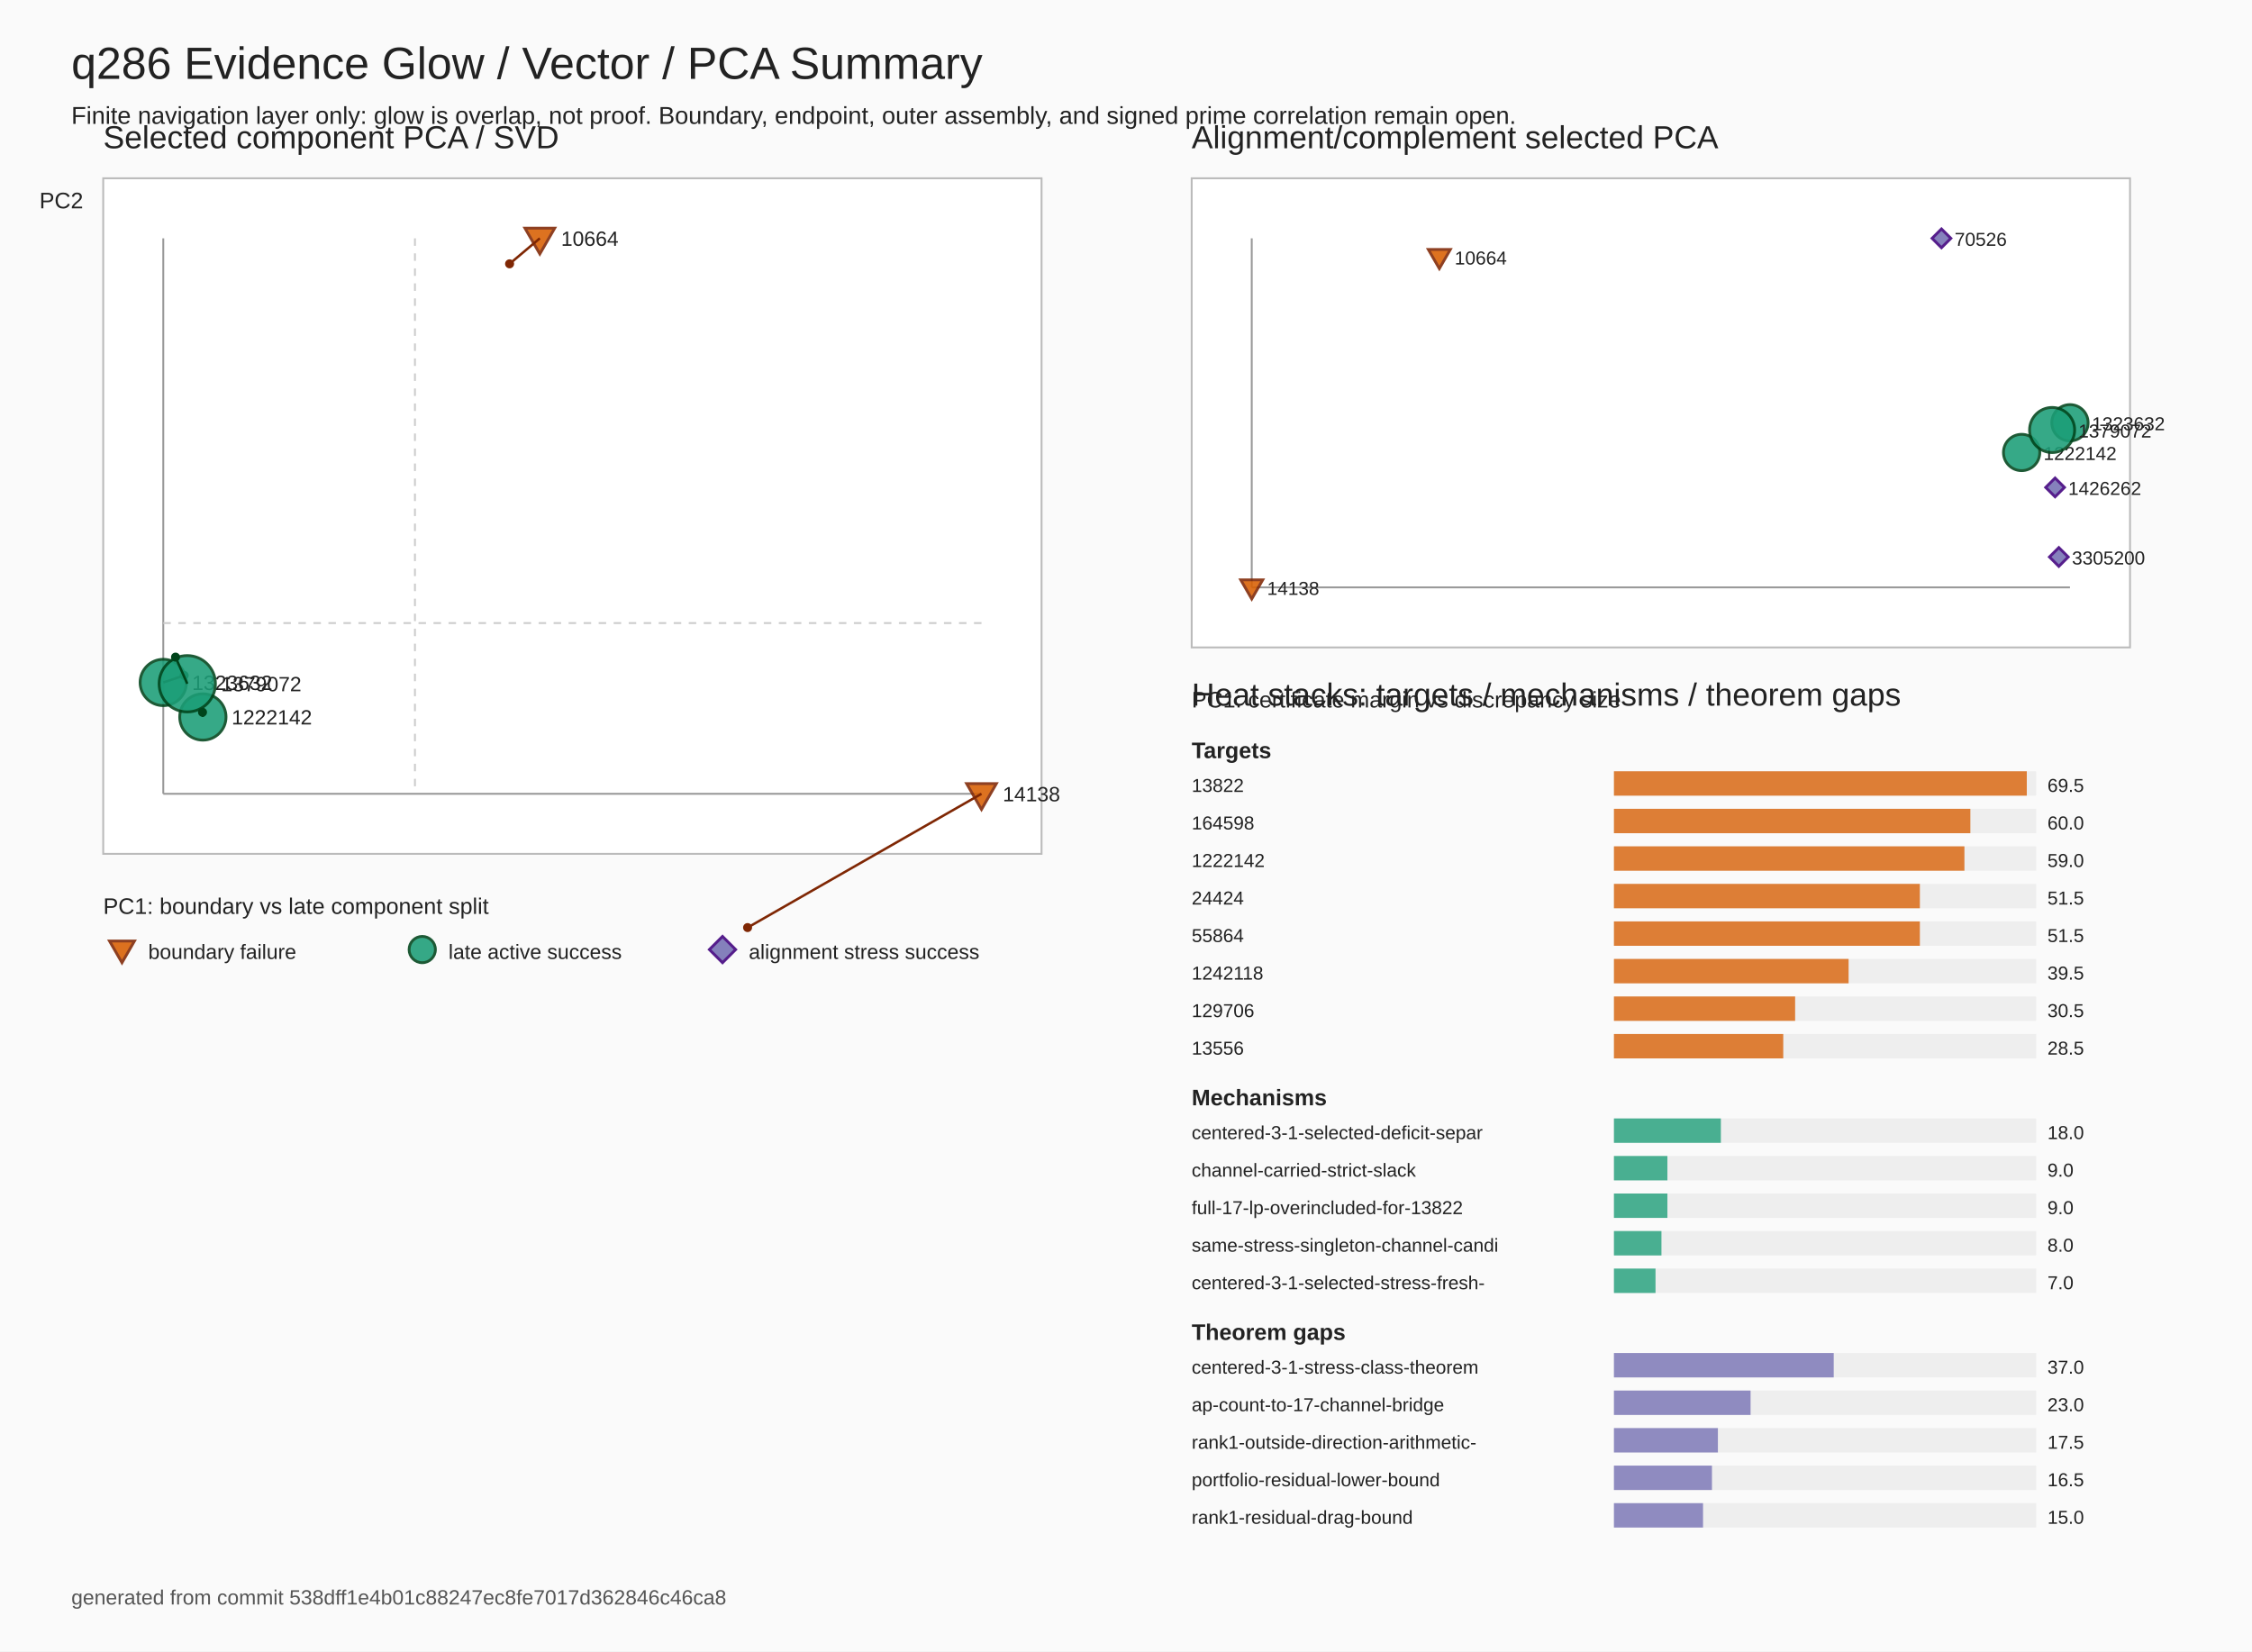
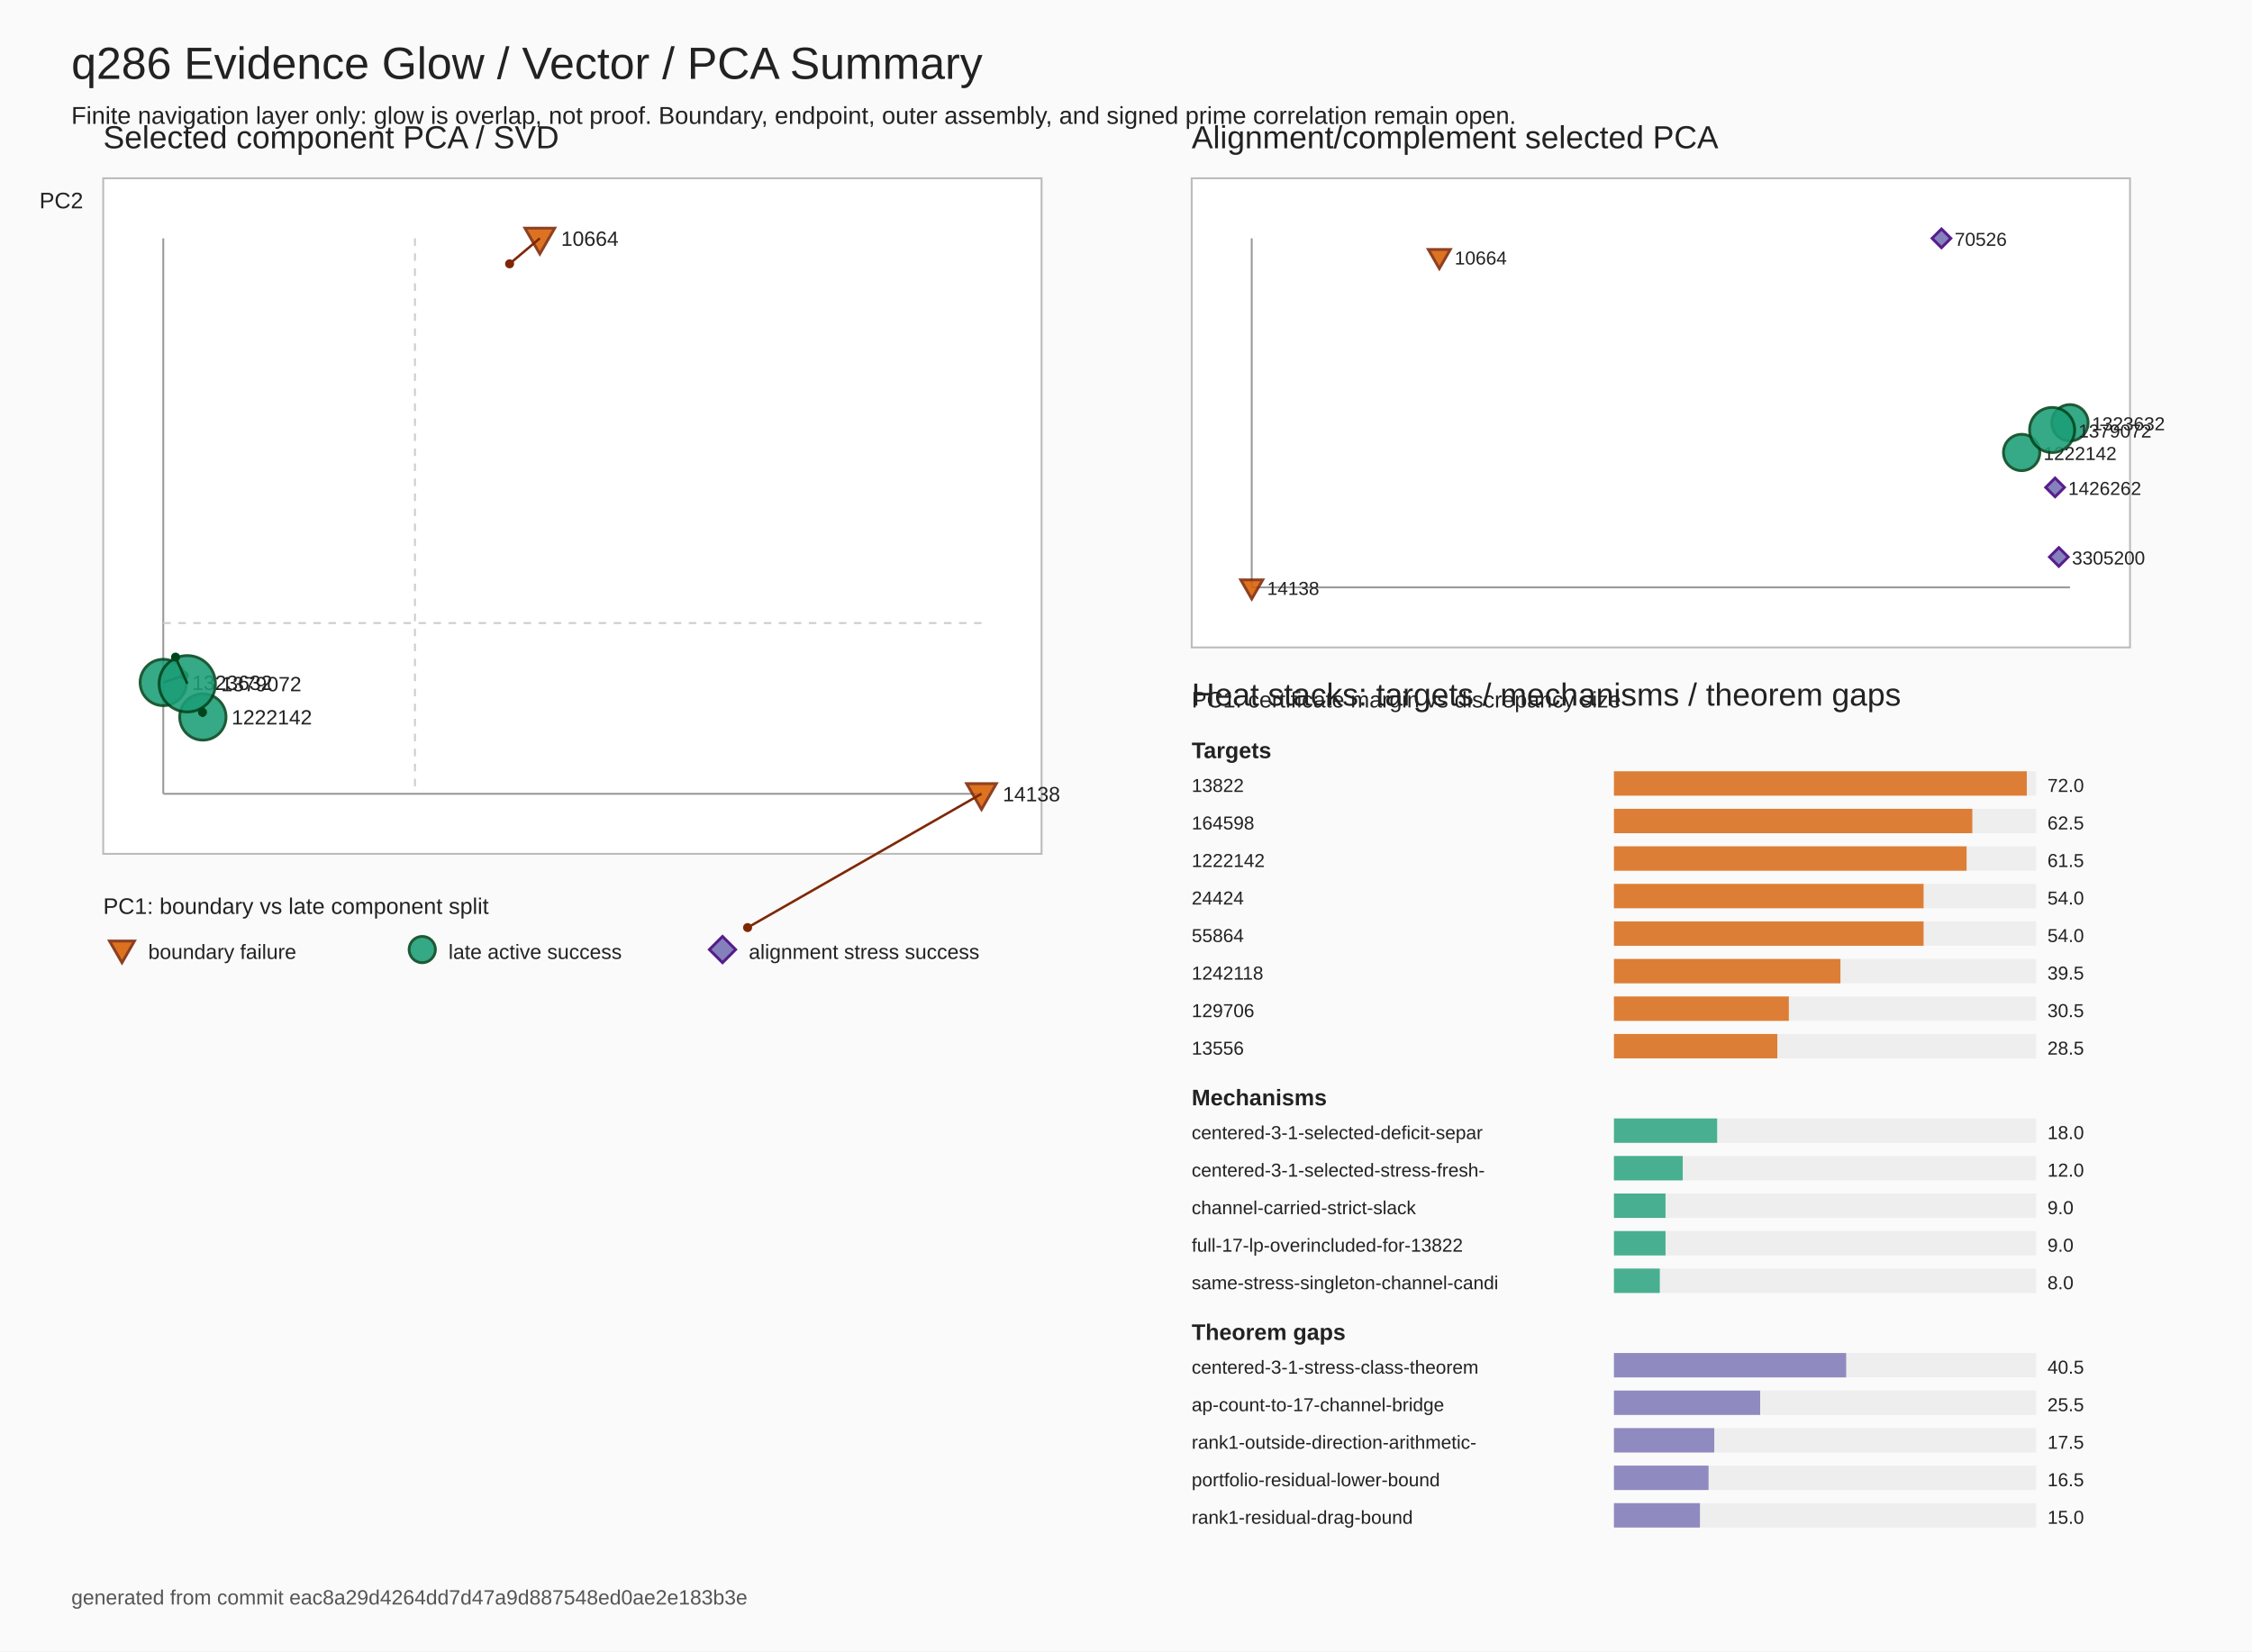
<svg xmlns="http://www.w3.org/2000/svg" width="1200" height="880" viewBox="0 0 1200 880" role="img" aria-labelledby="title desc">
  <rect x="0.00" y="0.00" width="1200.00" height="880.00" fill="#fafafa" stroke="none" opacity="1.0" />
  <text x="38.00" y="42.00" font-size="24" font-family="Arial, sans-serif" font-weight="500" text-anchor="start" fill="#222">q286 Evidence Glow / Vector / PCA Summary</text>
  <text x="38.00" y="66.00" font-size="13" font-family="Arial, sans-serif" font-weight="400" text-anchor="start" fill="#222">Finite navigation layer only: glow is overlap, not proof. Boundary, endpoint, outer assembly, and signed prime correlation remain open.</text>
-   <text x="38.00" y="855.00" font-size="11" font-family="Arial, sans-serif" font-weight="400" text-anchor="start" fill="#555">generated from commit 538dff1e4b01c88247ec8fe7017d362846c46ca8</text>
+   <text x="38.00" y="855.00" font-size="11" font-family="Arial, sans-serif" font-weight="400" text-anchor="start" fill="#555">generated from commit eac8a29d4264dd7d47a9d887548ed0ae2e183b3e</text>
  <rect x="55.00" y="95.00" width="500.00" height="360.00" fill="#ffffff" stroke="#bbbbbb" opacity="1.0" />
  <text x="55.00" y="79.00" font-size="17" font-family="Arial, sans-serif" font-weight="500" text-anchor="start" fill="#222">Selected component PCA / SVD</text>
  <text x="55.00" y="487.00" font-size="12" font-family="Arial, sans-serif" font-weight="400" text-anchor="start" fill="#222">PC1: boundary vs late component split</text>
  <text x="21.00" y="111.00" font-size="12" font-family="Arial, sans-serif" font-weight="400" text-anchor="start" fill="#222">PC2</text>
  <line x1="87.00" y1="423.00" x2="523.00" y2="423.00" stroke="#999" stroke-width="1" />
  <line x1="87.00" y1="127.00" x2="87.00" y2="423.00" stroke="#999" stroke-width="1" />
  <line x1="221.11" y1="127.00" x2="221.11" y2="423.00" stroke="#cccccc" stroke-width="1" stroke-dasharray="4 4" />
  <line x1="87.00" y1="332.02" x2="523.00" y2="332.02" stroke="#cccccc" stroke-width="1" stroke-dasharray="4 4" />
  <polygon points="287.65,135.33 279.73,121.58 295.57,121.58" fill="#d95f02" stroke="#7f2704" stroke-width="1.5" opacity="0.88" />
  <text x="298.98" y="131.00" font-size="11" font-family="Arial, sans-serif" font-weight="400" text-anchor="start" fill="#222">10664</text>
  <line x1="287.65" y1="127.00" x2="271.54" y2="140.59" stroke="#7f2704" stroke-width="1.3" />
  <circle cx="271.54" cy="140.59" r="2.4" fill="#7f2704" />
  <polygon points="523.00,431.33 515.08,417.58 530.92,417.58" fill="#d95f02" stroke="#7f2704" stroke-width="1.5" opacity="0.88" />
  <text x="534.33" y="427.00" font-size="11" font-family="Arial, sans-serif" font-weight="400" text-anchor="start" fill="#222">14138</text>
  <line x1="523.00" y1="423.00" x2="398.36" y2="494.29" stroke="#7f2704" stroke-width="1.3" />
  <circle cx="398.36" cy="494.29" r="2.4" fill="#7f2704" />
  <circle cx="108.10" cy="382.06" r="12.33" fill="#1b9e77" stroke="#00441b" stroke-width="1.5" opacity="0.88" />
  <text x="123.43" y="386.06" font-size="11" font-family="Arial, sans-serif" font-weight="400" text-anchor="start" fill="#222">1222142</text>
  <line x1="108.10" y1="382.06" x2="107.91" y2="379.54" stroke="#00441b" stroke-width="1.3" />
  <circle cx="107.91" cy="379.54" r="2.4" fill="#00441b" />
  <circle cx="87.00" cy="363.67" r="12.33" fill="#1b9e77" stroke="#00441b" stroke-width="1.5" opacity="0.88" />
  <text x="102.33" y="367.67" font-size="11" font-family="Arial, sans-serif" font-weight="400" text-anchor="start" fill="#222">1323632</text>
  <line x1="87.00" y1="363.67" x2="98.13" y2="359.93" stroke="#00441b" stroke-width="1.3" />
  <circle cx="98.13" cy="359.93" r="2.4" fill="#00441b" />
  <circle cx="99.79" cy="364.36" r="15.00" fill="#1b9e77" stroke="#00441b" stroke-width="1.5" opacity="0.88" />
  <text x="117.79" y="368.36" font-size="11" font-family="Arial, sans-serif" font-weight="400" text-anchor="start" fill="#222">1379072</text>
  <line x1="99.79" y1="364.36" x2="93.53" y2="350.16" stroke="#00441b" stroke-width="1.3" />
  <circle cx="93.53" cy="350.16" r="2.4" fill="#00441b" />
  <polygon points="65.00,513.00 58.35,501.45 71.65,501.45" fill="#d95f02" stroke="#7f2704" stroke-width="1.5" opacity="0.88" />
  <text x="79.00" y="511.00" font-size="11" font-family="Arial, sans-serif" font-weight="400" text-anchor="start" fill="#222">boundary failure</text>
  <circle cx="225.00" cy="506.00" r="7.00" fill="#1b9e77" stroke="#00441b" stroke-width="1.5" opacity="0.88" />
  <text x="239.00" y="511.00" font-size="11" font-family="Arial, sans-serif" font-weight="400" text-anchor="start" fill="#222">late active success</text>
  <polygon points="385.00,499.00 392.00,506.00 385.00,513.00 378.00,506.00" fill="#7570b3" stroke="#3f007d" stroke-width="1.5" opacity="0.88" />
  <text x="399.00" y="511.00" font-size="11" font-family="Arial, sans-serif" font-weight="400" text-anchor="start" fill="#222">alignment stress success</text>
  <rect x="635.00" y="95.00" width="500.00" height="250.00" fill="#ffffff" stroke="#bbbbbb" opacity="1.0" />
  <text x="635.00" y="79.00" font-size="17" font-family="Arial, sans-serif" font-weight="500" text-anchor="start" fill="#222">Alignment/complement selected PCA</text>
  <text x="635.00" y="377.00" font-size="12" font-family="Arial, sans-serif" font-weight="400" text-anchor="start" fill="#222">PC1: certificate margin vs discrepancy size</text>
  <line x1="667.00" y1="313.00" x2="1103.00" y2="313.00" stroke="#999" stroke-width="1" />
  <line x1="667.00" y1="127.00" x2="667.00" y2="313.00" stroke="#999" stroke-width="1" />
  <polygon points="766.97,143.12 761.11,132.95 772.82,132.95" fill="#d95f02" stroke="#7f2704" stroke-width="1.5" opacity="0.88" />
  <text x="775.13" y="140.95" font-size="10" font-family="Arial, sans-serif" font-weight="400" text-anchor="start" fill="#222">10664</text>
  <polygon points="667.00,319.17 661.14,308.99 672.86,308.99" fill="#d95f02" stroke="#7f2704" stroke-width="1.5" opacity="0.88" />
  <text x="675.17" y="317.00" font-size="10" font-family="Arial, sans-serif" font-weight="400" text-anchor="start" fill="#222">14138</text>
  <polygon points="1034.53,122.00 1039.53,127.00 1034.53,132.00 1029.53,127.00" fill="#7570b3" stroke="#3f007d" stroke-width="1.5" opacity="0.88" />
  <text x="1041.53" y="131.00" font-size="10" font-family="Arial, sans-serif" font-weight="400" text-anchor="start" fill="#222">70526</text>
  <circle cx="1077.24" cy="241.12" r="9.67" fill="#1b9e77" stroke="#00441b" stroke-width="1.5" opacity="0.88" />
  <text x="1088.91" y="245.12" font-size="10" font-family="Arial, sans-serif" font-weight="400" text-anchor="start" fill="#222">1222142</text>
  <circle cx="1103.00" cy="225.29" r="9.67" fill="#1b9e77" stroke="#00441b" stroke-width="1.5" opacity="0.88" />
  <text x="1114.67" y="229.29" font-size="10" font-family="Arial, sans-serif" font-weight="400" text-anchor="start" fill="#222">1323632</text>
  <circle cx="1093.49" cy="229.14" r="12.00" fill="#1b9e77" stroke="#00441b" stroke-width="1.5" opacity="0.88" />
  <text x="1107.49" y="233.14" font-size="10" font-family="Arial, sans-serif" font-weight="400" text-anchor="start" fill="#222">1379072</text>
  <polygon points="1095.07,254.73 1100.07,259.73 1095.07,264.73 1090.07,259.73" fill="#7570b3" stroke="#3f007d" stroke-width="1.5" opacity="0.88" />
  <text x="1102.07" y="263.73" font-size="10" font-family="Arial, sans-serif" font-weight="400" text-anchor="start" fill="#222">1426262</text>
  <polygon points="1097.07,291.80 1102.07,296.80 1097.07,301.80 1092.07,296.80" fill="#7570b3" stroke="#3f007d" stroke-width="1.5" opacity="0.88" />
  <text x="1104.07" y="300.80" font-size="10" font-family="Arial, sans-serif" font-weight="400" text-anchor="start" fill="#222">3305200</text>
  <text x="635.00" y="376.00" font-size="17" font-family="Arial, sans-serif" font-weight="500" text-anchor="start" fill="#222">Heat stacks: targets / mechanisms / theorem gaps</text>
  <text x="635.00" y="404.00" font-size="12" font-family="Arial, sans-serif" font-weight="600" text-anchor="start" fill="#222">Targets</text>
  <text x="635.00" y="422.00" font-size="10" font-family="Arial, sans-serif" font-weight="400" text-anchor="start" fill="#222">13822</text>
  <rect x="860.00" y="411.00" width="225.00" height="13.00" fill="#eeeeee" stroke="none" opacity="1.0" />
  <rect x="860.00" y="411.00" width="220.00" height="13.00" fill="#d95f02" stroke="none" opacity="0.78" />
-   <text x="1091.00" y="422.00" font-size="10" font-family="Arial, sans-serif" font-weight="400" text-anchor="start" fill="#222">69.5</text>
+   <text x="1091.00" y="422.00" font-size="10" font-family="Arial, sans-serif" font-weight="400" text-anchor="start" fill="#222">72.0</text>
  <text x="635.00" y="442.00" font-size="10" font-family="Arial, sans-serif" font-weight="400" text-anchor="start" fill="#222">164598</text>
  <rect x="860.00" y="431.00" width="225.00" height="13.00" fill="#eeeeee" stroke="none" opacity="1.0" />
-   <rect x="860.00" y="431.00" width="189.93" height="13.00" fill="#d95f02" stroke="none" opacity="0.78" />
-   <text x="1091.00" y="442.00" font-size="10" font-family="Arial, sans-serif" font-weight="400" text-anchor="start" fill="#222">60.0</text>
+   <rect x="860.00" y="431.00" width="190.97" height="13.00" fill="#d95f02" stroke="none" opacity="0.78" />
+   <text x="1091.00" y="442.00" font-size="10" font-family="Arial, sans-serif" font-weight="400" text-anchor="start" fill="#222">62.5</text>
  <text x="635.00" y="462.00" font-size="10" font-family="Arial, sans-serif" font-weight="400" text-anchor="start" fill="#222">1222142</text>
  <rect x="860.00" y="451.00" width="225.00" height="13.00" fill="#eeeeee" stroke="none" opacity="1.0" />
-   <rect x="860.00" y="451.00" width="186.76" height="13.00" fill="#d95f02" stroke="none" opacity="0.78" />
-   <text x="1091.00" y="462.00" font-size="10" font-family="Arial, sans-serif" font-weight="400" text-anchor="start" fill="#222">59.0</text>
+   <rect x="860.00" y="451.00" width="187.92" height="13.00" fill="#d95f02" stroke="none" opacity="0.78" />
+   <text x="1091.00" y="462.00" font-size="10" font-family="Arial, sans-serif" font-weight="400" text-anchor="start" fill="#222">61.5</text>
  <text x="635.00" y="482.00" font-size="10" font-family="Arial, sans-serif" font-weight="400" text-anchor="start" fill="#222">24424</text>
  <rect x="860.00" y="471.00" width="225.00" height="13.00" fill="#eeeeee" stroke="none" opacity="1.0" />
-   <rect x="860.00" y="471.00" width="163.02" height="13.00" fill="#d95f02" stroke="none" opacity="0.78" />
-   <text x="1091.00" y="482.00" font-size="10" font-family="Arial, sans-serif" font-weight="400" text-anchor="start" fill="#222">51.5</text>
+   <rect x="860.00" y="471.00" width="165.00" height="13.00" fill="#d95f02" stroke="none" opacity="0.78" />
+   <text x="1091.00" y="482.00" font-size="10" font-family="Arial, sans-serif" font-weight="400" text-anchor="start" fill="#222">54.0</text>
  <text x="635.00" y="502.00" font-size="10" font-family="Arial, sans-serif" font-weight="400" text-anchor="start" fill="#222">55864</text>
  <rect x="860.00" y="491.00" width="225.00" height="13.00" fill="#eeeeee" stroke="none" opacity="1.0" />
-   <rect x="860.00" y="491.00" width="163.02" height="13.00" fill="#d95f02" stroke="none" opacity="0.78" />
-   <text x="1091.00" y="502.00" font-size="10" font-family="Arial, sans-serif" font-weight="400" text-anchor="start" fill="#222">51.5</text>
+   <rect x="860.00" y="491.00" width="165.00" height="13.00" fill="#d95f02" stroke="none" opacity="0.78" />
+   <text x="1091.00" y="502.00" font-size="10" font-family="Arial, sans-serif" font-weight="400" text-anchor="start" fill="#222">54.0</text>
  <text x="635.00" y="522.00" font-size="10" font-family="Arial, sans-serif" font-weight="400" text-anchor="start" fill="#222">1242118</text>
  <rect x="860.00" y="511.00" width="225.00" height="13.00" fill="#eeeeee" stroke="none" opacity="1.0" />
-   <rect x="860.00" y="511.00" width="125.04" height="13.00" fill="#d95f02" stroke="none" opacity="0.78" />
+   <rect x="860.00" y="511.00" width="120.69" height="13.00" fill="#d95f02" stroke="none" opacity="0.78" />
  <text x="1091.00" y="522.00" font-size="10" font-family="Arial, sans-serif" font-weight="400" text-anchor="start" fill="#222">39.5</text>
  <text x="635.00" y="542.00" font-size="10" font-family="Arial, sans-serif" font-weight="400" text-anchor="start" fill="#222">129706</text>
  <rect x="860.00" y="531.00" width="225.00" height="13.00" fill="#eeeeee" stroke="none" opacity="1.0" />
-   <rect x="860.00" y="531.00" width="96.55" height="13.00" fill="#d95f02" stroke="none" opacity="0.78" />
+   <rect x="860.00" y="531.00" width="93.19" height="13.00" fill="#d95f02" stroke="none" opacity="0.78" />
  <text x="1091.00" y="542.00" font-size="10" font-family="Arial, sans-serif" font-weight="400" text-anchor="start" fill="#222">30.5</text>
  <text x="635.00" y="562.00" font-size="10" font-family="Arial, sans-serif" font-weight="400" text-anchor="start" fill="#222">13556</text>
  <rect x="860.00" y="551.00" width="225.00" height="13.00" fill="#eeeeee" stroke="none" opacity="1.0" />
-   <rect x="860.00" y="551.00" width="90.22" height="13.00" fill="#d95f02" stroke="none" opacity="0.78" />
+   <rect x="860.00" y="551.00" width="87.08" height="13.00" fill="#d95f02" stroke="none" opacity="0.78" />
  <text x="1091.00" y="562.00" font-size="10" font-family="Arial, sans-serif" font-weight="400" text-anchor="start" fill="#222">28.5</text>
  <text x="635.00" y="589.00" font-size="12" font-family="Arial, sans-serif" font-weight="600" text-anchor="start" fill="#222">Mechanisms</text>
  <text x="635.00" y="607.00" font-size="10" font-family="Arial, sans-serif" font-weight="400" text-anchor="start" fill="#222">centered-3-1-selected-deficit-separ</text>
  <rect x="860.00" y="596.00" width="225.00" height="13.00" fill="#eeeeee" stroke="none" opacity="1.0" />
-   <rect x="860.00" y="596.00" width="56.98" height="13.00" fill="#1b9e77" stroke="none" opacity="0.78" />
+   <rect x="860.00" y="596.00" width="55.00" height="13.00" fill="#1b9e77" stroke="none" opacity="0.78" />
  <text x="1091.00" y="607.00" font-size="10" font-family="Arial, sans-serif" font-weight="400" text-anchor="start" fill="#222">18.0</text>
-   <text x="635.00" y="627.00" font-size="10" font-family="Arial, sans-serif" font-weight="400" text-anchor="start" fill="#222">channel-carried-strict-slack</text>
+   <text x="635.00" y="627.00" font-size="10" font-family="Arial, sans-serif" font-weight="400" text-anchor="start" fill="#222">centered-3-1-selected-stress-fresh-</text>
  <rect x="860.00" y="616.00" width="225.00" height="13.00" fill="#eeeeee" stroke="none" opacity="1.0" />
-   <rect x="860.00" y="616.00" width="28.49" height="13.00" fill="#1b9e77" stroke="none" opacity="0.78" />
-   <text x="1091.00" y="627.00" font-size="10" font-family="Arial, sans-serif" font-weight="400" text-anchor="start" fill="#222">9.0</text>
-   <text x="635.00" y="647.00" font-size="10" font-family="Arial, sans-serif" font-weight="400" text-anchor="start" fill="#222">full-17-lp-overincluded-for-13822</text>
+   <rect x="860.00" y="616.00" width="36.67" height="13.00" fill="#1b9e77" stroke="none" opacity="0.78" />
+   <text x="1091.00" y="627.00" font-size="10" font-family="Arial, sans-serif" font-weight="400" text-anchor="start" fill="#222">12.0</text>
+   <text x="635.00" y="647.00" font-size="10" font-family="Arial, sans-serif" font-weight="400" text-anchor="start" fill="#222">channel-carried-strict-slack</text>
  <rect x="860.00" y="636.00" width="225.00" height="13.00" fill="#eeeeee" stroke="none" opacity="1.0" />
-   <rect x="860.00" y="636.00" width="28.49" height="13.00" fill="#1b9e77" stroke="none" opacity="0.78" />
+   <rect x="860.00" y="636.00" width="27.50" height="13.00" fill="#1b9e77" stroke="none" opacity="0.78" />
  <text x="1091.00" y="647.00" font-size="10" font-family="Arial, sans-serif" font-weight="400" text-anchor="start" fill="#222">9.0</text>
-   <text x="635.00" y="667.00" font-size="10" font-family="Arial, sans-serif" font-weight="400" text-anchor="start" fill="#222">same-stress-singleton-channel-candi</text>
+   <text x="635.00" y="667.00" font-size="10" font-family="Arial, sans-serif" font-weight="400" text-anchor="start" fill="#222">full-17-lp-overincluded-for-13822</text>
  <rect x="860.00" y="656.00" width="225.00" height="13.00" fill="#eeeeee" stroke="none" opacity="1.0" />
-   <rect x="860.00" y="656.00" width="25.32" height="13.00" fill="#1b9e77" stroke="none" opacity="0.78" />
-   <text x="1091.00" y="667.00" font-size="10" font-family="Arial, sans-serif" font-weight="400" text-anchor="start" fill="#222">8.0</text>
-   <text x="635.00" y="687.00" font-size="10" font-family="Arial, sans-serif" font-weight="400" text-anchor="start" fill="#222">centered-3-1-selected-stress-fresh-</text>
+   <rect x="860.00" y="656.00" width="27.50" height="13.00" fill="#1b9e77" stroke="none" opacity="0.78" />
+   <text x="1091.00" y="667.00" font-size="10" font-family="Arial, sans-serif" font-weight="400" text-anchor="start" fill="#222">9.0</text>
+   <text x="635.00" y="687.00" font-size="10" font-family="Arial, sans-serif" font-weight="400" text-anchor="start" fill="#222">same-stress-singleton-channel-candi</text>
  <rect x="860.00" y="676.00" width="225.00" height="13.00" fill="#eeeeee" stroke="none" opacity="1.0" />
-   <rect x="860.00" y="676.00" width="22.16" height="13.00" fill="#1b9e77" stroke="none" opacity="0.78" />
-   <text x="1091.00" y="687.00" font-size="10" font-family="Arial, sans-serif" font-weight="400" text-anchor="start" fill="#222">7.0</text>
+   <rect x="860.00" y="676.00" width="24.44" height="13.00" fill="#1b9e77" stroke="none" opacity="0.78" />
+   <text x="1091.00" y="687.00" font-size="10" font-family="Arial, sans-serif" font-weight="400" text-anchor="start" fill="#222">8.0</text>
  <text x="635.00" y="714.00" font-size="12" font-family="Arial, sans-serif" font-weight="600" text-anchor="start" fill="#222">Theorem gaps</text>
  <text x="635.00" y="732.00" font-size="10" font-family="Arial, sans-serif" font-weight="400" text-anchor="start" fill="#222">centered-3-1-stress-class-theorem</text>
  <rect x="860.00" y="721.00" width="225.00" height="13.00" fill="#eeeeee" stroke="none" opacity="1.0" />
-   <rect x="860.00" y="721.00" width="117.12" height="13.00" fill="#7570b3" stroke="none" opacity="0.78" />
-   <text x="1091.00" y="732.00" font-size="10" font-family="Arial, sans-serif" font-weight="400" text-anchor="start" fill="#222">37.0</text>
+   <rect x="860.00" y="721.00" width="123.75" height="13.00" fill="#7570b3" stroke="none" opacity="0.78" />
+   <text x="1091.00" y="732.00" font-size="10" font-family="Arial, sans-serif" font-weight="400" text-anchor="start" fill="#222">40.5</text>
  <text x="635.00" y="752.00" font-size="10" font-family="Arial, sans-serif" font-weight="400" text-anchor="start" fill="#222">ap-count-to-17-channel-bridge</text>
  <rect x="860.00" y="741.00" width="225.00" height="13.00" fill="#eeeeee" stroke="none" opacity="1.0" />
-   <rect x="860.00" y="741.00" width="72.81" height="13.00" fill="#7570b3" stroke="none" opacity="0.78" />
-   <text x="1091.00" y="752.00" font-size="10" font-family="Arial, sans-serif" font-weight="400" text-anchor="start" fill="#222">23.0</text>
+   <rect x="860.00" y="741.00" width="77.92" height="13.00" fill="#7570b3" stroke="none" opacity="0.78" />
+   <text x="1091.00" y="752.00" font-size="10" font-family="Arial, sans-serif" font-weight="400" text-anchor="start" fill="#222">25.5</text>
  <text x="635.00" y="772.00" font-size="10" font-family="Arial, sans-serif" font-weight="400" text-anchor="start" fill="#222">rank1-outside-direction-arithmetic-</text>
  <rect x="860.00" y="761.00" width="225.00" height="13.00" fill="#eeeeee" stroke="none" opacity="1.0" />
-   <rect x="860.00" y="761.00" width="55.40" height="13.00" fill="#7570b3" stroke="none" opacity="0.78" />
+   <rect x="860.00" y="761.00" width="53.47" height="13.00" fill="#7570b3" stroke="none" opacity="0.78" />
  <text x="1091.00" y="772.00" font-size="10" font-family="Arial, sans-serif" font-weight="400" text-anchor="start" fill="#222">17.5</text>
  <text x="635.00" y="792.00" font-size="10" font-family="Arial, sans-serif" font-weight="400" text-anchor="start" fill="#222">portfolio-residual-lower-bound</text>
  <rect x="860.00" y="781.00" width="225.00" height="13.00" fill="#eeeeee" stroke="none" opacity="1.0" />
-   <rect x="860.00" y="781.00" width="52.23" height="13.00" fill="#7570b3" stroke="none" opacity="0.78" />
+   <rect x="860.00" y="781.00" width="50.42" height="13.00" fill="#7570b3" stroke="none" opacity="0.78" />
  <text x="1091.00" y="792.00" font-size="10" font-family="Arial, sans-serif" font-weight="400" text-anchor="start" fill="#222">16.5</text>
  <text x="635.00" y="812.00" font-size="10" font-family="Arial, sans-serif" font-weight="400" text-anchor="start" fill="#222">rank1-residual-drag-bound</text>
  <rect x="860.00" y="801.00" width="225.00" height="13.00" fill="#eeeeee" stroke="none" opacity="1.0" />
-   <rect x="860.00" y="801.00" width="47.48" height="13.00" fill="#7570b3" stroke="none" opacity="0.78" />
+   <rect x="860.00" y="801.00" width="45.83" height="13.00" fill="#7570b3" stroke="none" opacity="0.78" />
  <text x="1091.00" y="812.00" font-size="10" font-family="Arial, sans-serif" font-weight="400" text-anchor="start" fill="#222">15.0</text>
</svg>
